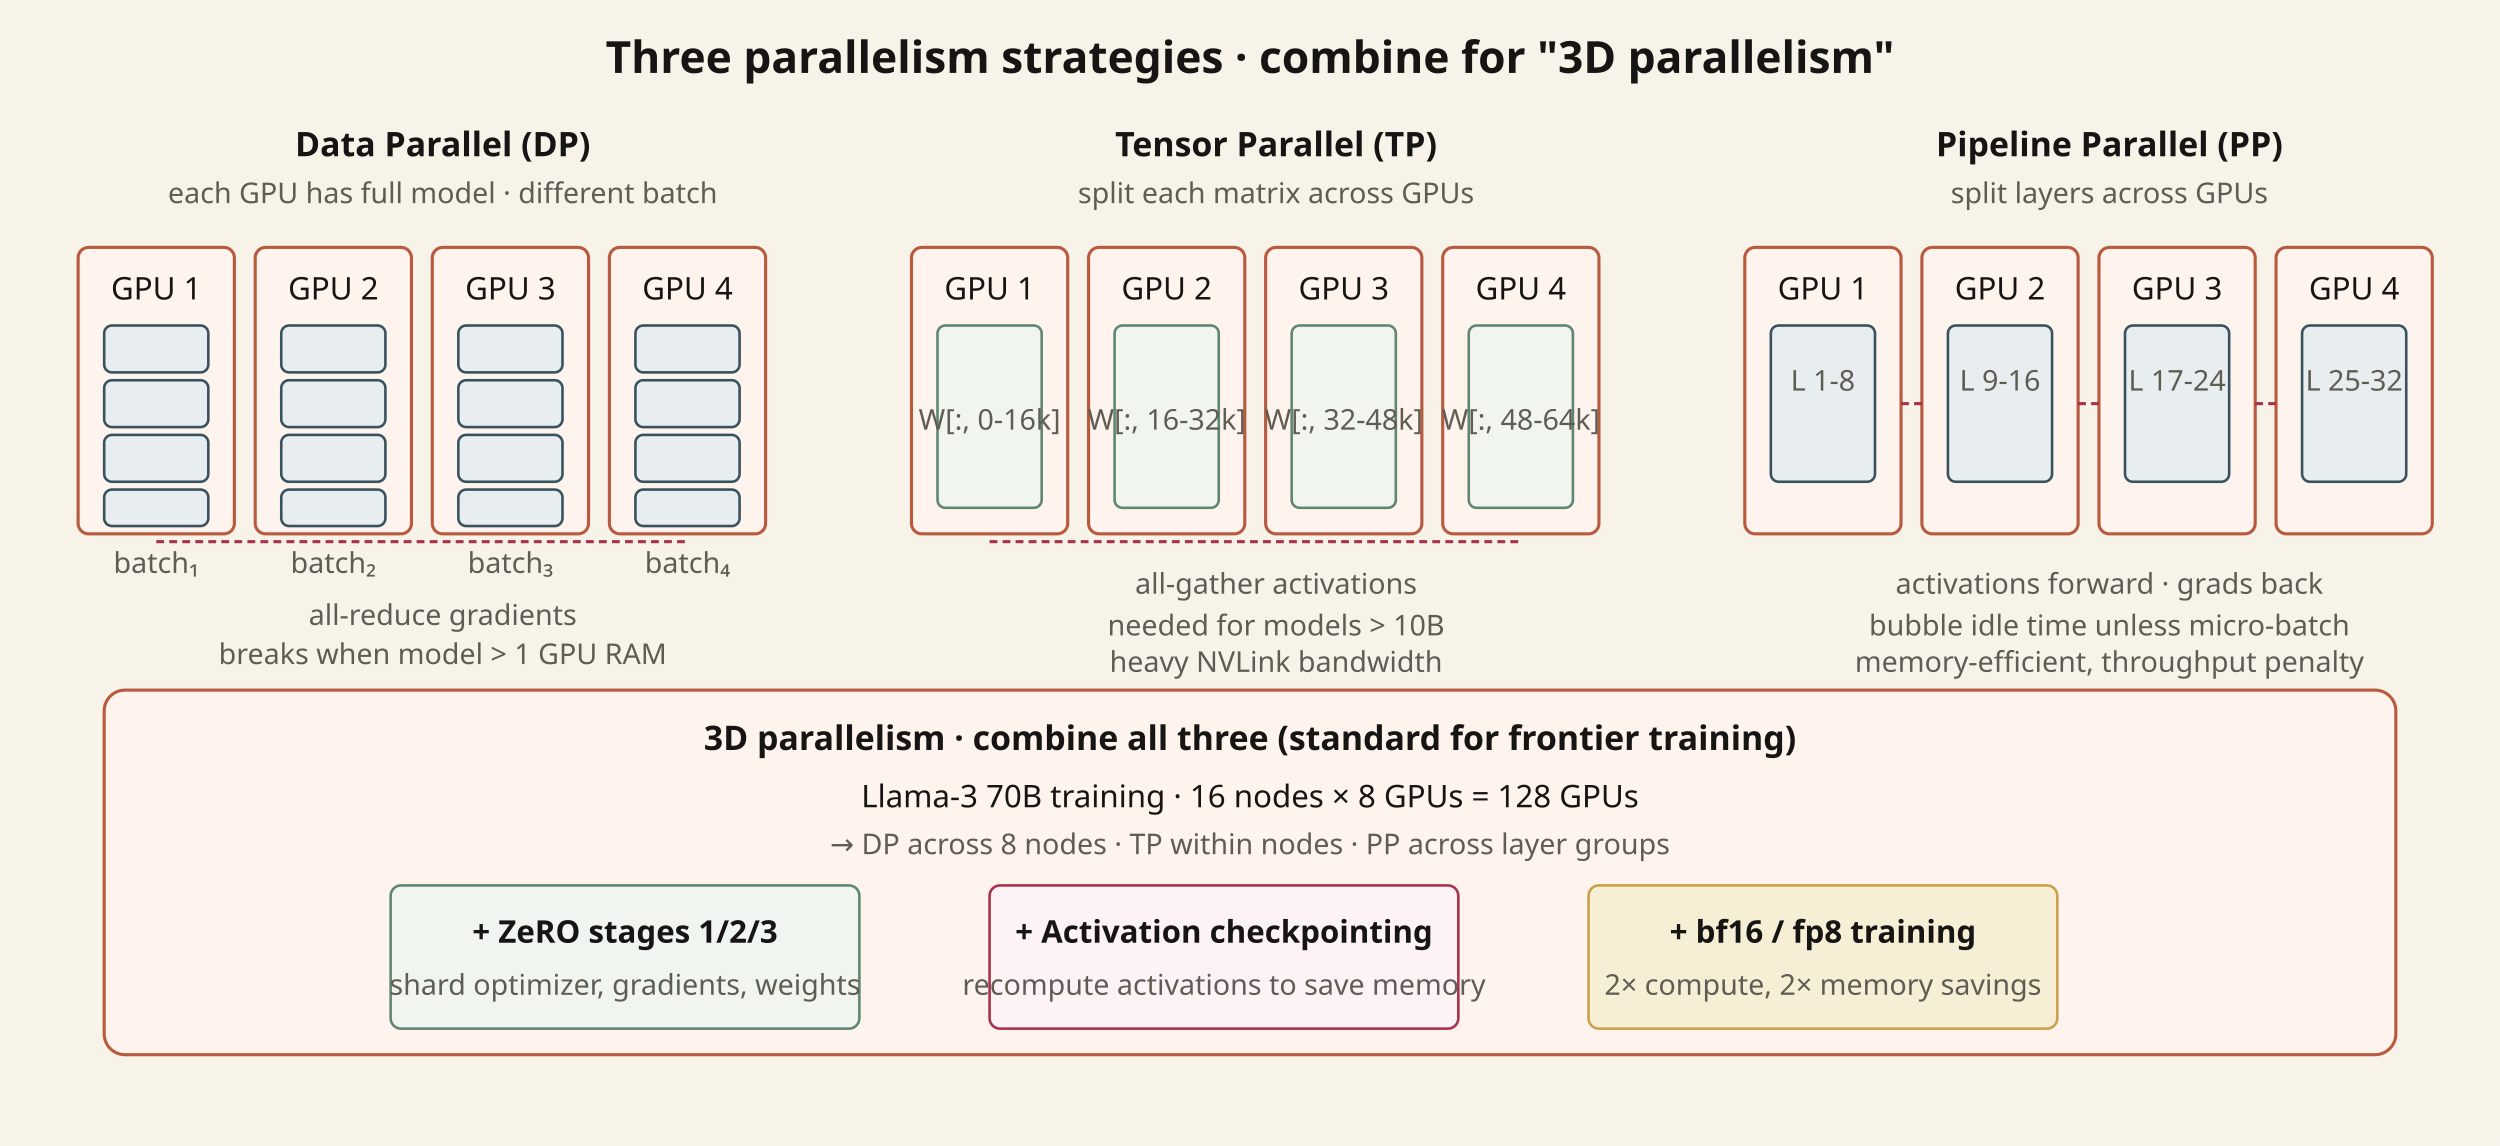
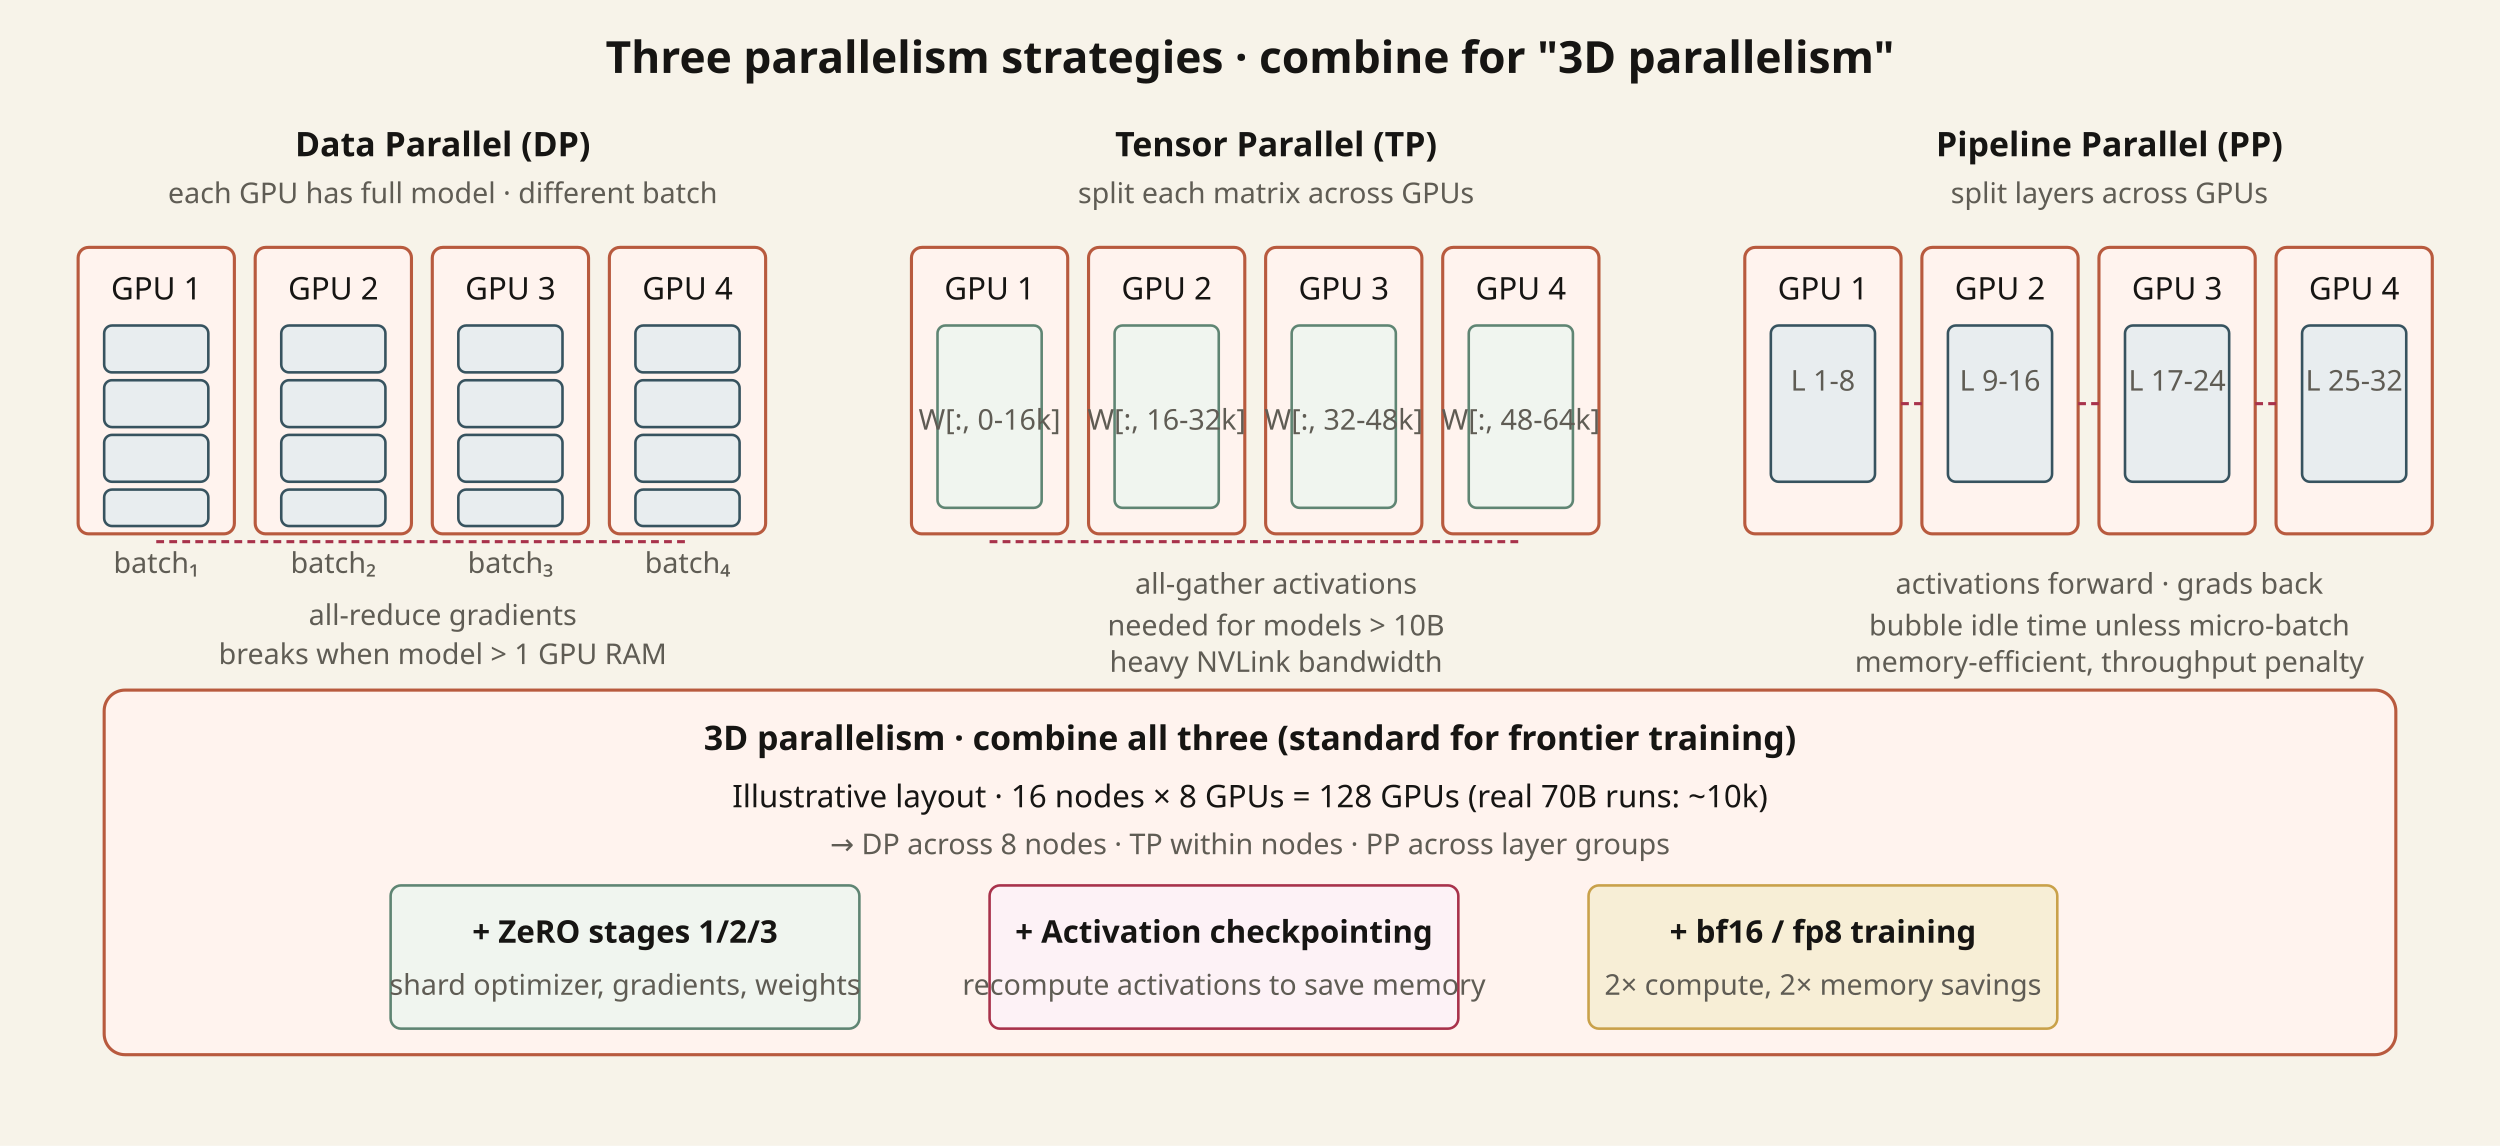
<svg xmlns="http://www.w3.org/2000/svg" viewBox="0 0 960 440" font-family="Work Sans, system-ui, sans-serif">
  <style>
    .bg { fill: #F7F3E9; }
    .title { font-size: 17px; font-weight: 600; fill: #161513; }
    .head { font-size: 13px; font-weight: 600; fill: #161513; }
    .body { font-size: 12px; fill: #161513; }
    .caption { font-size: 11px; fill: #5F5C54; }
    .gpu { fill: #FFF3EE; stroke: #B85A3E; stroke-width: 1.2; rx: 4; }
    .slice { fill: #F0F5EF; stroke: #5F8573; stroke-width: 1; rx: 3; }
    .layer { fill: #E8EDEF; stroke: #37535F; stroke-width: 1; rx: 3; }
    .comm { stroke: #A8324B; stroke-width: 1.2; fill: none; stroke-dasharray: 3 2; }
  </style>
  <rect class="bg" width="960" height="440" />
  <text x="480" y="28" class="title" text-anchor="middle">Three parallelism strategies · combine for "3D parallelism"</text>
  <g transform="translate(30, 60)">
    <text x="140" y="0" class="head" text-anchor="middle">Data Parallel (DP)</text>
    <text x="140" y="18" class="caption" text-anchor="middle">each GPU has full model · different batch</text>
    <g>
      <rect class="gpu" x="0" y="35" width="60" height="110" />
      <text x="30" y="55" class="body" text-anchor="middle">GPU 1</text>
      <rect class="layer" x="10" y="65" width="40" height="18" />
      <rect class="layer" x="10" y="86" width="40" height="18" />
      <rect class="layer" x="10" y="107" width="40" height="18" />
      <rect class="layer" x="10" y="128" width="40" height="14" />
      <rect class="gpu" x="68" y="35" width="60" height="110" />
      <text x="98" y="55" class="body" text-anchor="middle">GPU 2</text>
      <rect class="layer" x="78" y="65" width="40" height="18" />
      <rect class="layer" x="78" y="86" width="40" height="18" />
      <rect class="layer" x="78" y="107" width="40" height="18" />
      <rect class="layer" x="78" y="128" width="40" height="14" />
      <rect class="gpu" x="136" y="35" width="60" height="110" />
      <text x="166" y="55" class="body" text-anchor="middle">GPU 3</text>
      <rect class="layer" x="146" y="65" width="40" height="18" />
      <rect class="layer" x="146" y="86" width="40" height="18" />
      <rect class="layer" x="146" y="107" width="40" height="18" />
      <rect class="layer" x="146" y="128" width="40" height="14" />
      <rect class="gpu" x="204" y="35" width="60" height="110" />
      <text x="234" y="55" class="body" text-anchor="middle">GPU 4</text>
      <rect class="layer" x="214" y="65" width="40" height="18" />
      <rect class="layer" x="214" y="86" width="40" height="18" />
      <rect class="layer" x="214" y="107" width="40" height="18" />
      <rect class="layer" x="214" y="128" width="40" height="14" />
    </g>
    <text x="30" y="160" class="caption" text-anchor="middle">batch₁</text>
    <text x="98" y="160" class="caption" text-anchor="middle">batch₂</text>
    <text x="166" y="160" class="caption" text-anchor="middle">batch₃</text>
    <text x="234" y="160" class="caption" text-anchor="middle">batch₄</text>
    <path class="comm" d="M30 148 L234 148" />
    <text x="140" y="180" class="caption" text-anchor="middle" fill="#A8324B">all-reduce gradients</text>
    <text x="140" y="195" class="caption" text-anchor="middle">breaks when model &gt; 1 GPU RAM</text>
  </g>
  <g transform="translate(350, 60)">
    <text x="140" y="0" class="head" text-anchor="middle">Tensor Parallel (TP)</text>
    <text x="140" y="18" class="caption" text-anchor="middle">split each matrix across GPUs</text>
    <g>
      <rect class="gpu" x="0" y="35" width="60" height="110" />
      <text x="30" y="55" class="body" text-anchor="middle">GPU 1</text>
      <rect class="slice" x="10" y="65" width="40" height="70" />
      <text x="30" y="105" class="caption" text-anchor="middle">W[:, 0-16k]</text>
      <rect class="gpu" x="68" y="35" width="60" height="110" />
      <text x="98" y="55" class="body" text-anchor="middle">GPU 2</text>
      <rect class="slice" x="78" y="65" width="40" height="70" />
      <text x="98" y="105" class="caption" text-anchor="middle">W[:, 16-32k]</text>
      <rect class="gpu" x="136" y="35" width="60" height="110" />
      <text x="166" y="55" class="body" text-anchor="middle">GPU 3</text>
      <rect class="slice" x="146" y="65" width="40" height="70" />
      <text x="166" y="105" class="caption" text-anchor="middle">W[:, 32-48k]</text>
      <rect class="gpu" x="204" y="35" width="60" height="110" />
      <text x="234" y="55" class="body" text-anchor="middle">GPU 4</text>
      <rect class="slice" x="214" y="65" width="40" height="70" />
      <text x="234" y="105" class="caption" text-anchor="middle">W[:, 48-64k]</text>
    </g>
    <path class="comm" d="M30 148 L234 148" />
    <text x="140" y="168" class="caption" text-anchor="middle" fill="#A8324B">all-gather activations</text>
    <text x="140" y="184" class="caption" text-anchor="middle">needed for models &gt; 10B</text>
    <text x="140" y="198" class="caption" text-anchor="middle">heavy NVLink bandwidth</text>
  </g>
  <g transform="translate(670, 60)">
    <text x="140" y="0" class="head" text-anchor="middle">Pipeline Parallel (PP)</text>
    <text x="140" y="18" class="caption" text-anchor="middle">split layers across GPUs</text>
    <g>
      <rect class="gpu" x="0" y="35" width="60" height="110" />
      <text x="30" y="55" class="body" text-anchor="middle">GPU 1</text>
      <rect class="layer" x="10" y="65" width="40" height="60" />
      <text x="30" y="90" class="caption" text-anchor="middle">L 1-8</text>
      <rect class="gpu" x="68" y="35" width="60" height="110" />
      <text x="98" y="55" class="body" text-anchor="middle">GPU 2</text>
      <rect class="layer" x="78" y="65" width="40" height="60" />
      <text x="98" y="90" class="caption" text-anchor="middle">L 9-16</text>
      <rect class="gpu" x="136" y="35" width="60" height="110" />
      <text x="166" y="55" class="body" text-anchor="middle">GPU 3</text>
      <rect class="layer" x="146" y="65" width="40" height="60" />
      <text x="166" y="90" class="caption" text-anchor="middle">L 17-24</text>
      <rect class="gpu" x="204" y="35" width="60" height="110" />
      <text x="234" y="55" class="body" text-anchor="middle">GPU 4</text>
      <rect class="layer" x="214" y="65" width="40" height="60" />
      <text x="234" y="90" class="caption" text-anchor="middle">L 25-32</text>
    </g>
    <path class="comm" d="M60 95 L68 95" />
    <path class="comm" d="M128 95 L136 95" />
    <path class="comm" d="M196 95 L204 95" />
    <text x="140" y="168" class="caption" text-anchor="middle" fill="#A8324B">activations forward · grads back</text>
    <text x="140" y="184" class="caption" text-anchor="middle">bubble idle time unless micro-batch</text>
    <text x="140" y="198" class="caption" text-anchor="middle">memory-efficient, throughput penalty</text>
  </g>
  <rect x="40" y="265" width="880" height="140" fill="#FFF3EE" stroke="#B85A3E" stroke-width="1.2" rx="8" />
  <text x="480" y="288" class="head" text-anchor="middle">3D parallelism · combine all three (standard for frontier training)</text>
-   <text x="480" y="310" class="body" text-anchor="middle">Llama-3 70B training · 16 nodes × 8 GPUs = 128 GPUs</text>
+   <text x="480" y="310" class="body" text-anchor="middle">Illustrative layout · 16 nodes × 8 GPUs = 128 GPUs (real 70B runs: ~10k)</text>
  <text x="480" y="328" class="caption" text-anchor="middle">→ DP across 8 nodes · TP within nodes · PP across layer groups</text>
  <g transform="translate(150, 340)">
    <rect fill="#F0F5EF" stroke="#5F8573" stroke-width="1" x="0" y="0" width="180" height="55" rx="4" />
    <text x="90" y="22" class="body" text-anchor="middle" font-weight="600">+ ZeRO stages 1/2/3</text>
    <text x="90" y="42" class="caption" text-anchor="middle">shard optimizer, gradients, weights</text>
  </g>
  <g transform="translate(380, 340)">
    <rect fill="#FDF2F6" stroke="#A8324B" stroke-width="1" x="0" y="0" width="180" height="55" rx="4" />
    <text x="90" y="22" class="body" text-anchor="middle" font-weight="600">+ Activation checkpointing</text>
    <text x="90" y="42" class="caption" text-anchor="middle">recompute activations to save memory</text>
  </g>
  <g transform="translate(610, 340)">
    <rect fill="#F7EED6" stroke="#C9A14A" stroke-width="1" x="0" y="0" width="180" height="55" rx="4" />
    <text x="90" y="22" class="body" text-anchor="middle" font-weight="600">+ bf16 / fp8 training</text>
    <text x="90" y="42" class="caption" text-anchor="middle">2× compute, 2× memory savings</text>
  </g>
</svg>
